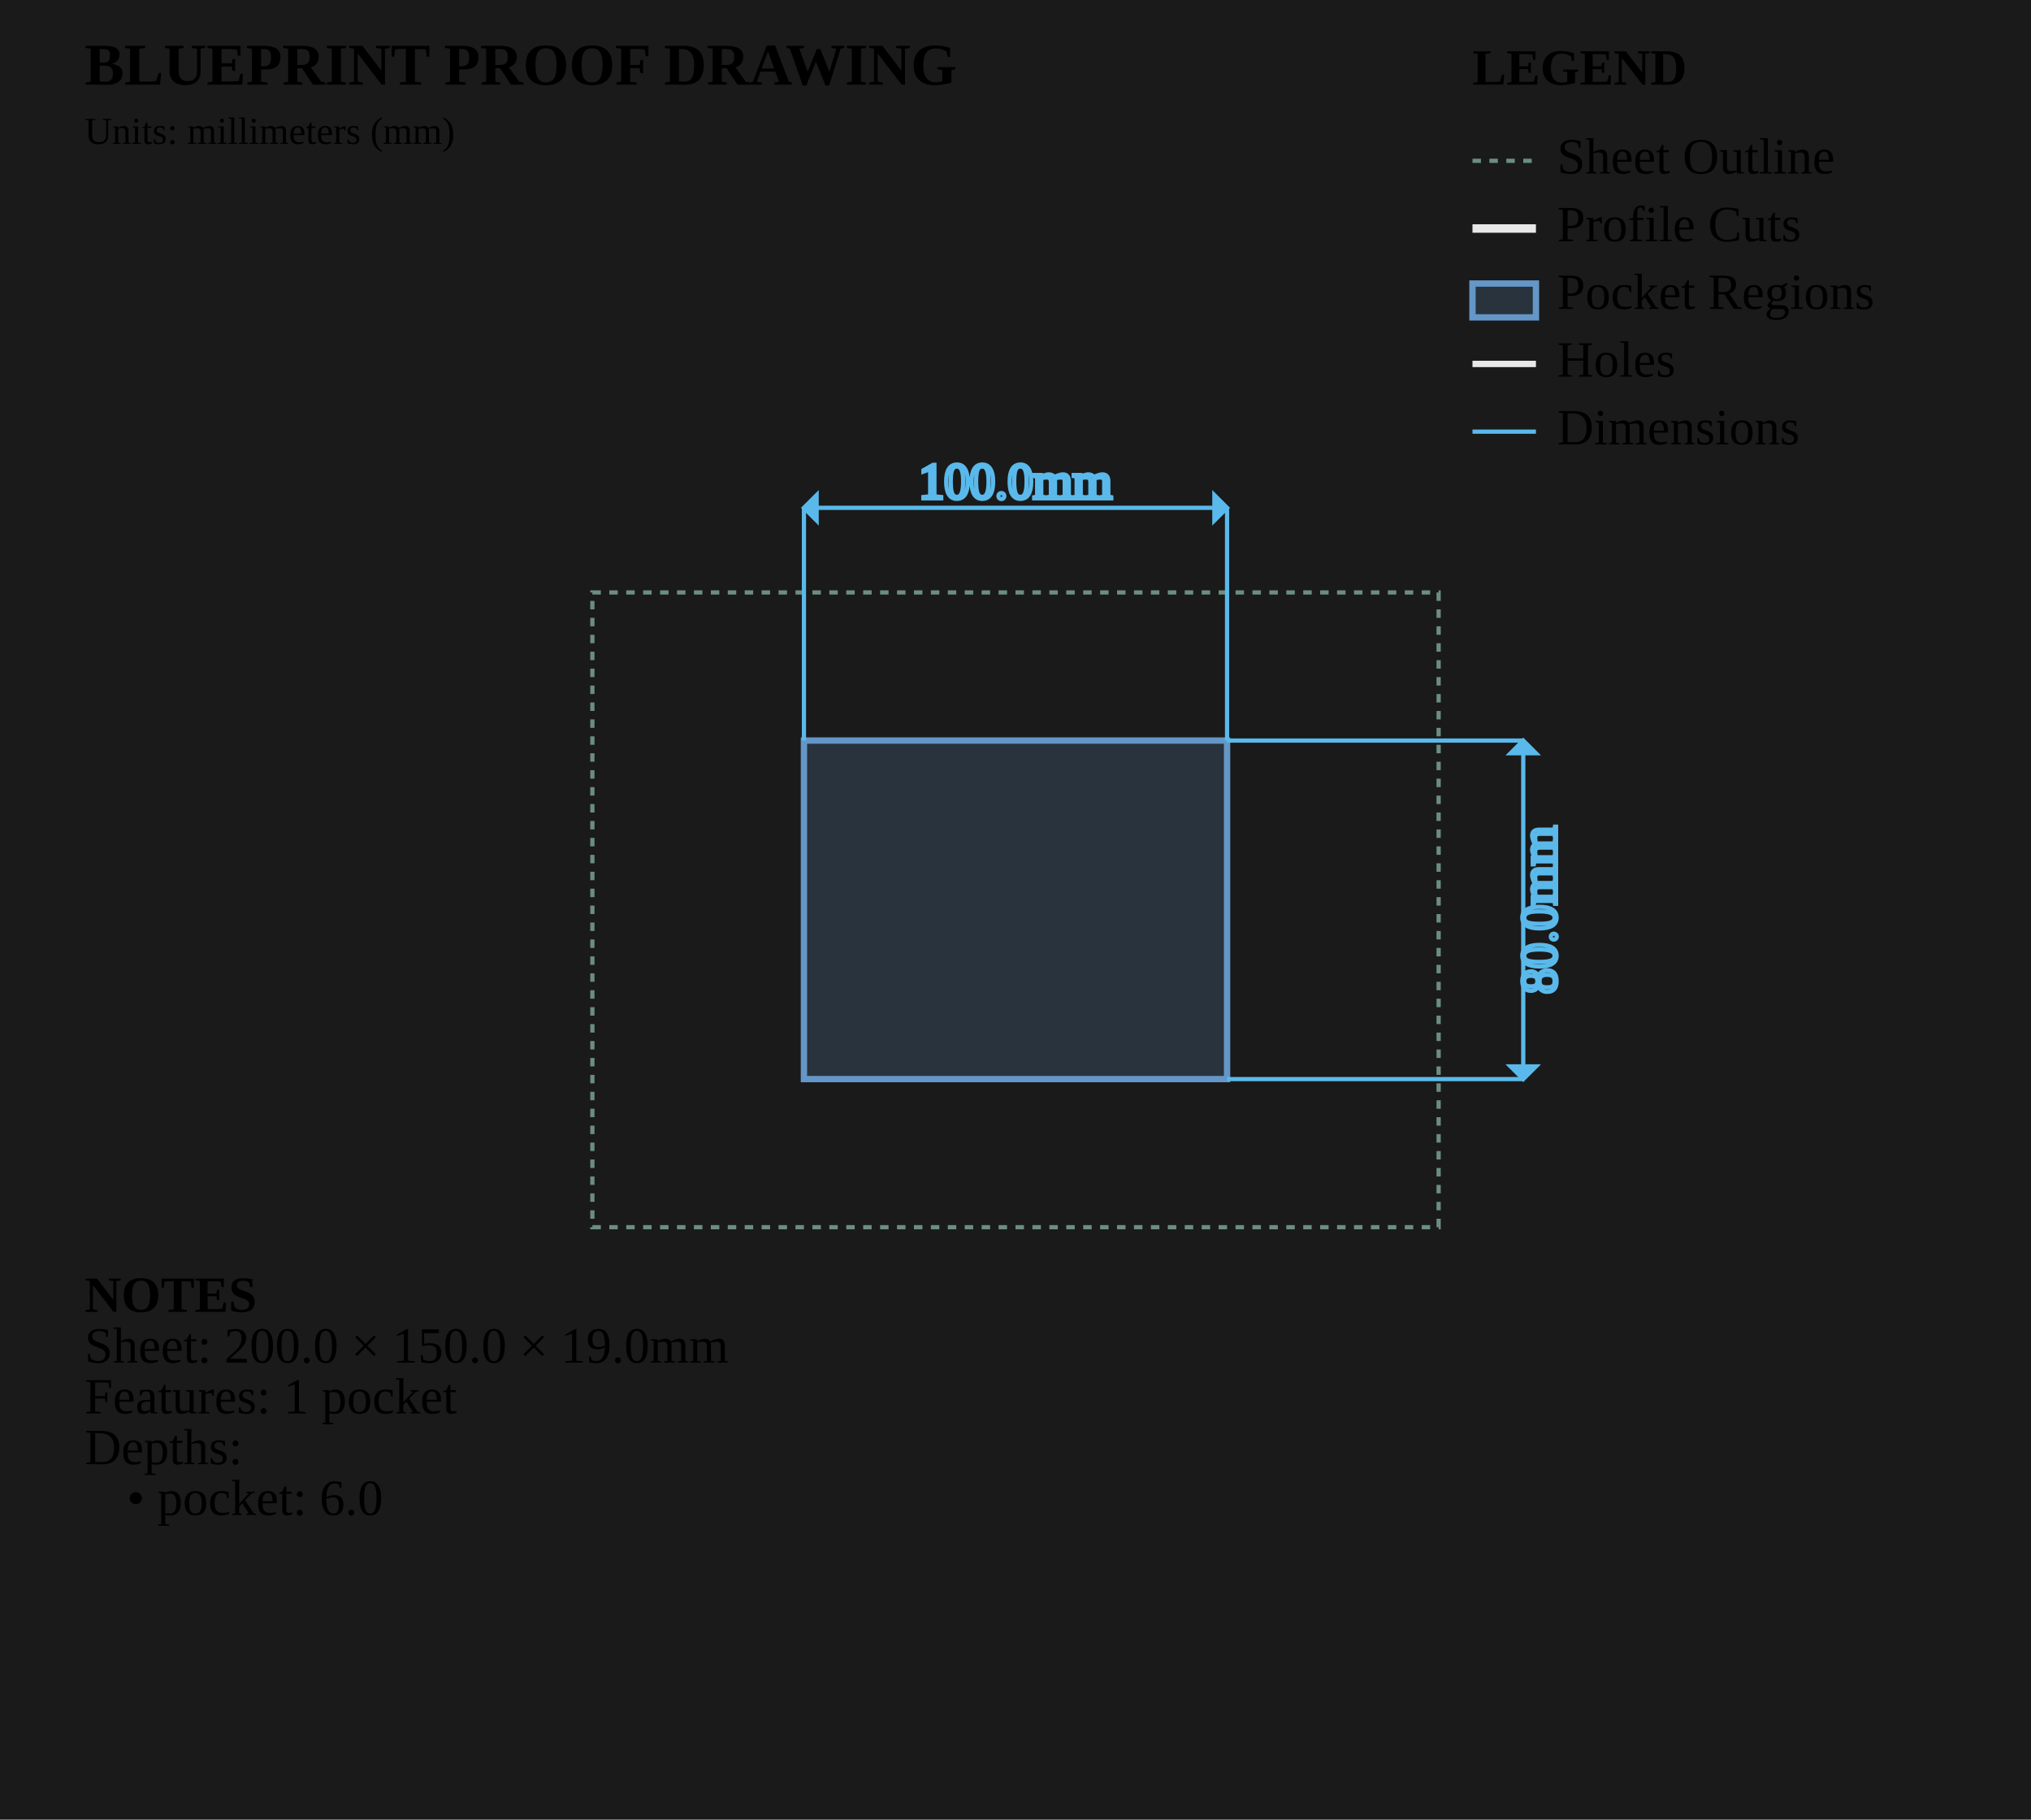
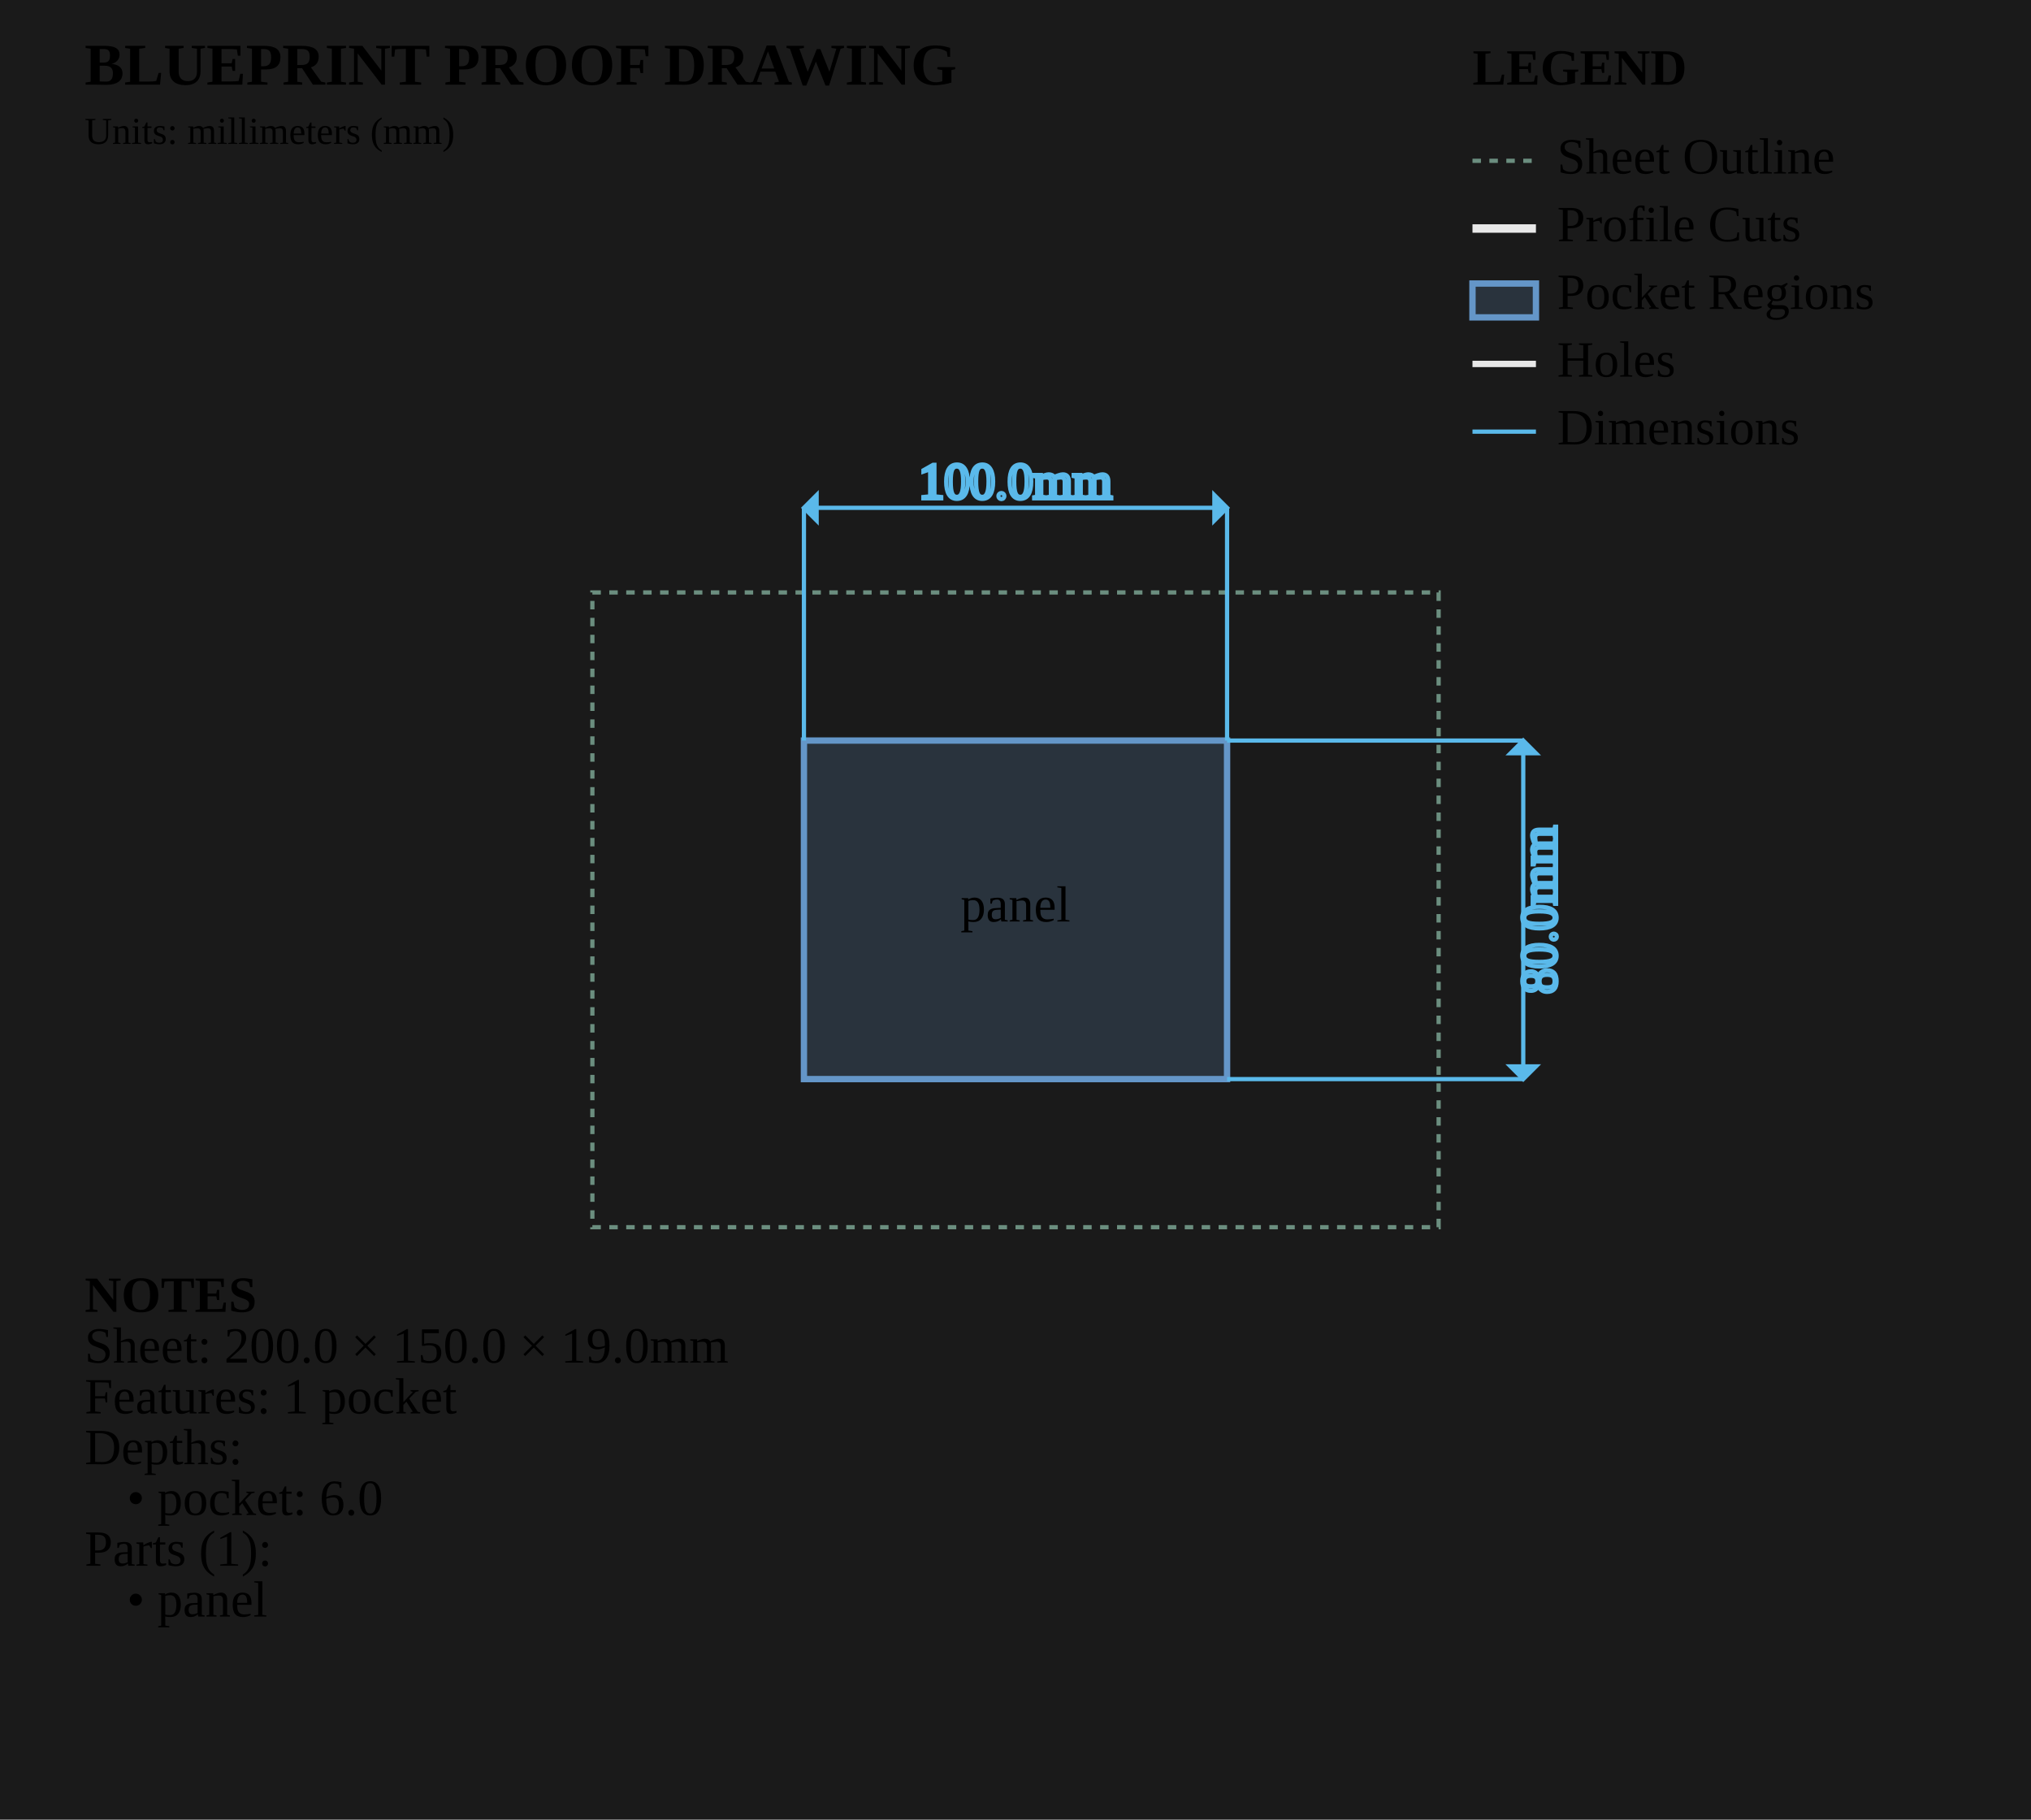
<svg xmlns="http://www.w3.org/2000/svg" viewBox="0 0 480.0 430.0" width="480.0mm" height="430.0mm">
  <style>
        .sheet-outline { stroke: #6b8e7f; stroke-width: 1; fill: none; stroke-dasharray: 2,2; }
        .profile-cuts { stroke: #e8e8e8; stroke-width: 2; fill: none; }
        .pocket-regions { stroke: #6496c8; stroke-width: 1.5; fill: #6496c8; fill-opacity: 0.2; }
        .holes { stroke: #e8e8e8; stroke-width: 1.5; fill: none; }
        .engrave-paths { stroke: #888888; stroke-width: 1; fill: none; stroke-dasharray: 4,4; }
        .construction { stroke: #6b8e7f; stroke-width: 0.5; fill: none; stroke-dasharray: 2,2; }
        .dimensions { stroke: #5ab9ea; stroke-width: 1; fill: none; }
        .dimension-text { fill:
        .gap-dimensions { stroke: #ff9500; stroke-width: 1; fill: none; }
        .gap-text { fill:
        .notes { fill: #cccccc; font-family: monospace; font-size: 10px; }
        .legend { fill: #cccccc; font-family: monospace; font-size: 10px; }
+         .part-label { fill: #ffcc00; font-family: monospace; font-size: 8px; font-weight: bold; }
    </style>
  <rect x="0" y="0" width="480.0" height="430.0" fill="#1a1a1a" />
  <g id="SHEET_OUTLINE" class="sheet-outline">
    <rect x="140" y="140" width="200.0" height="150.0" />
  </g>
  <g id="PROFILE_CUTS" class="profile-cuts" />
  <g id="POCKET_REGIONS" class="pocket-regions">
    <rect x="190.0" y="175.0" width="100.0" height="80.0" />
  </g>
  <g id="ENGRAVE_PATHS" class="engrave-paths" />
  <g id="HOLES" class="holes" />
+   <g id="LABELS" class="labels">
+     <text x="240.0" y="215.0" class="part-label" text-anchor="middle" dominant-baseline="middle">panel</text>
+   </g>
  <g id="CONSTRUCTION" class="construction" />
  <g id="DIMENSIONS" class="dimensions">
    <line x1="190.0" y1="175.0" x2="190.0" y2="120.0" stroke="#5ab9ea" stroke-width="1" />
    <line x1="290.0" y1="175.0" x2="290.0" y2="120.0" stroke="#5ab9ea" stroke-width="1" />
    <line x1="190.0" y1="120.0" x2="290.0" y2="120.0" stroke="#5ab9ea" stroke-width="1" />
    <polygon points="190.0,120.0 193.0,117.0 193.0,123.0" fill="#5ab9ea" />
    <polygon points="290.0,120.0 287.0,117.0 287.0,123.0" fill="#5ab9ea" />
    <text x="240.0" y="115.0" class="dimension-text" text-anchor="middle" dominant-baseline="middle">100.0mm</text>
    <line x1="290.0" y1="175.0" x2="360.0" y2="175.0" stroke="#5ab9ea" stroke-width="1" />
    <line x1="290.0" y1="255.0" x2="360.0" y2="255.0" stroke="#5ab9ea" stroke-width="1" />
    <line x1="360.0" y1="175.0" x2="360.0" y2="255.0" stroke="#5ab9ea" stroke-width="1" />
    <polygon points="360.0,175.0 357.0,178.0 363.0,178.0" fill="#5ab9ea" />
    <polygon points="360.0,255.0 357.0,252.0 363.0,252.0" fill="#5ab9ea" />
    <text x="365.0" y="215.0" class="dimension-text" text-anchor="middle" dominant-baseline="middle" transform="rotate(-90 365.0 215.0)">80.0mm</text>
  </g>
  <g id="NOTES" class="notes">
    <text x="20" y="310.0" class="notes" font-weight="bold">NOTES</text>
    <text x="20" y="322.0" class="notes">Sheet: 200.0 × 150.0 × 19.0mm</text>
    <text x="20" y="334.0" class="notes">Features: 1 pocket</text>
    <text x="20" y="346.0" class="notes">Depths:</text>
    <text x="30" y="358.0" class="notes">• pocket: 6.0</text>
+     <text x="20" y="370.0" class="notes">Parts (1):</text>
+     <text x="30" y="382.0" class="notes">• panel</text>
  </g>
  <g id="TITLE_BLOCK" class="title-block">
    <text x="20" y="20" class="notes" font-weight="bold" font-size="14px">BLUEPRINT PROOF DRAWING</text>
    <text x="20" y="34" class="notes" font-size="9px">Units: millimeters (mm)</text>
  </g>
  <g id="LEGEND" class="legend">
    <text x="348.0" y="20" class="legend" font-weight="bold">LEGEND</text>
    <line x1="348.0" y1="38" x2="363.0" y2="38" stroke="#6b8e7f" stroke-width="1" stroke-dasharray="2,2" />
    <text x="368.0" y="41" class="legend">Sheet Outline</text>
    <line x1="348.0" y1="54" x2="363.0" y2="54" stroke="#e8e8e8" stroke-width="2" />
    <text x="368.0" y="57" class="legend">Profile Cuts</text>
    <rect x="348.0" y="67" width="15.0" height="8" stroke="#6496c8" stroke-width="1.5" fill="#6496c8" fill-opacity="0.2" />
    <text x="368.0" y="73" class="legend">Pocket Regions</text>
    <line x1="348.0" y1="86" x2="363.0" y2="86" stroke="#e8e8e8" stroke-width="1.5" />
    <text x="368.0" y="89" class="legend">Holes</text>
    <line x1="348.0" y1="102" x2="363.0" y2="102" stroke="#5ab9ea" stroke-width="1" />
    <text x="368.0" y="105" class="legend">Dimensions</text>
  </g>
</svg>
